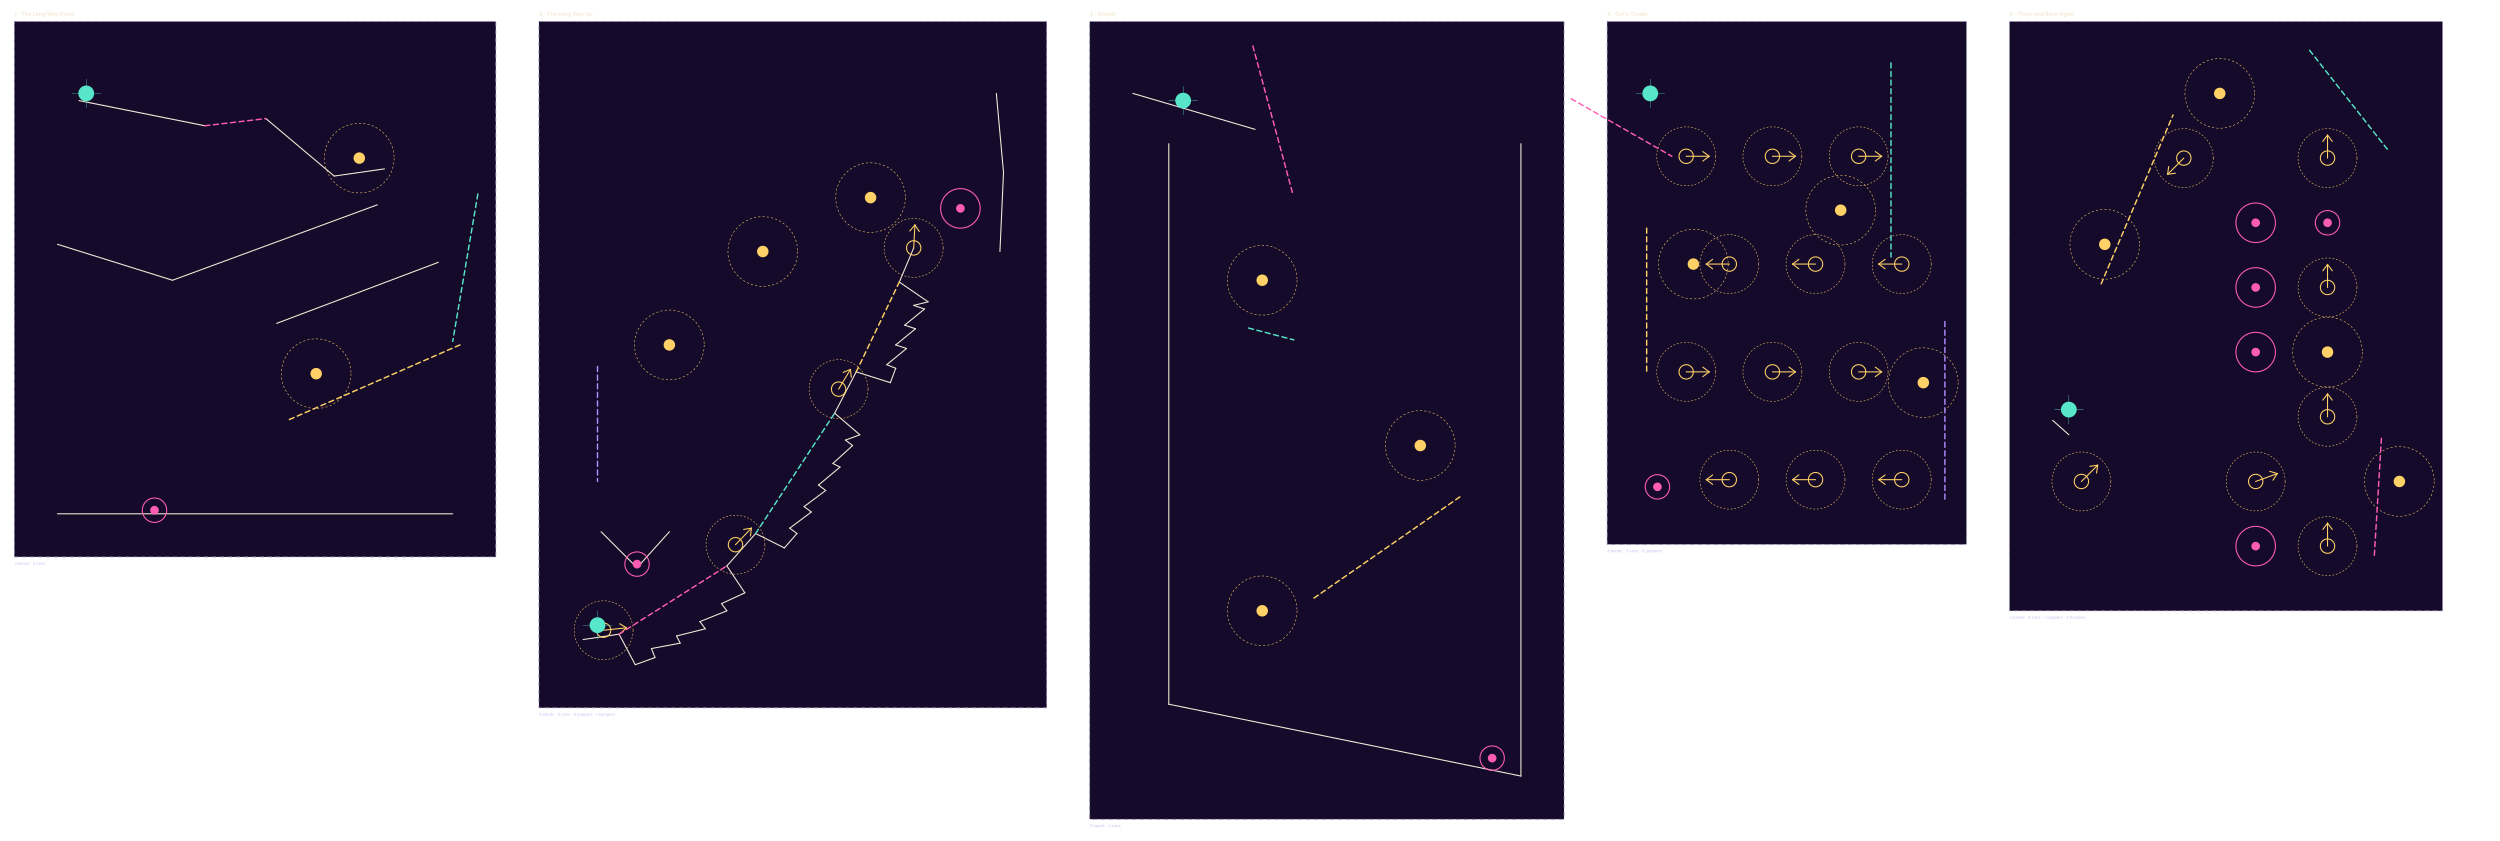
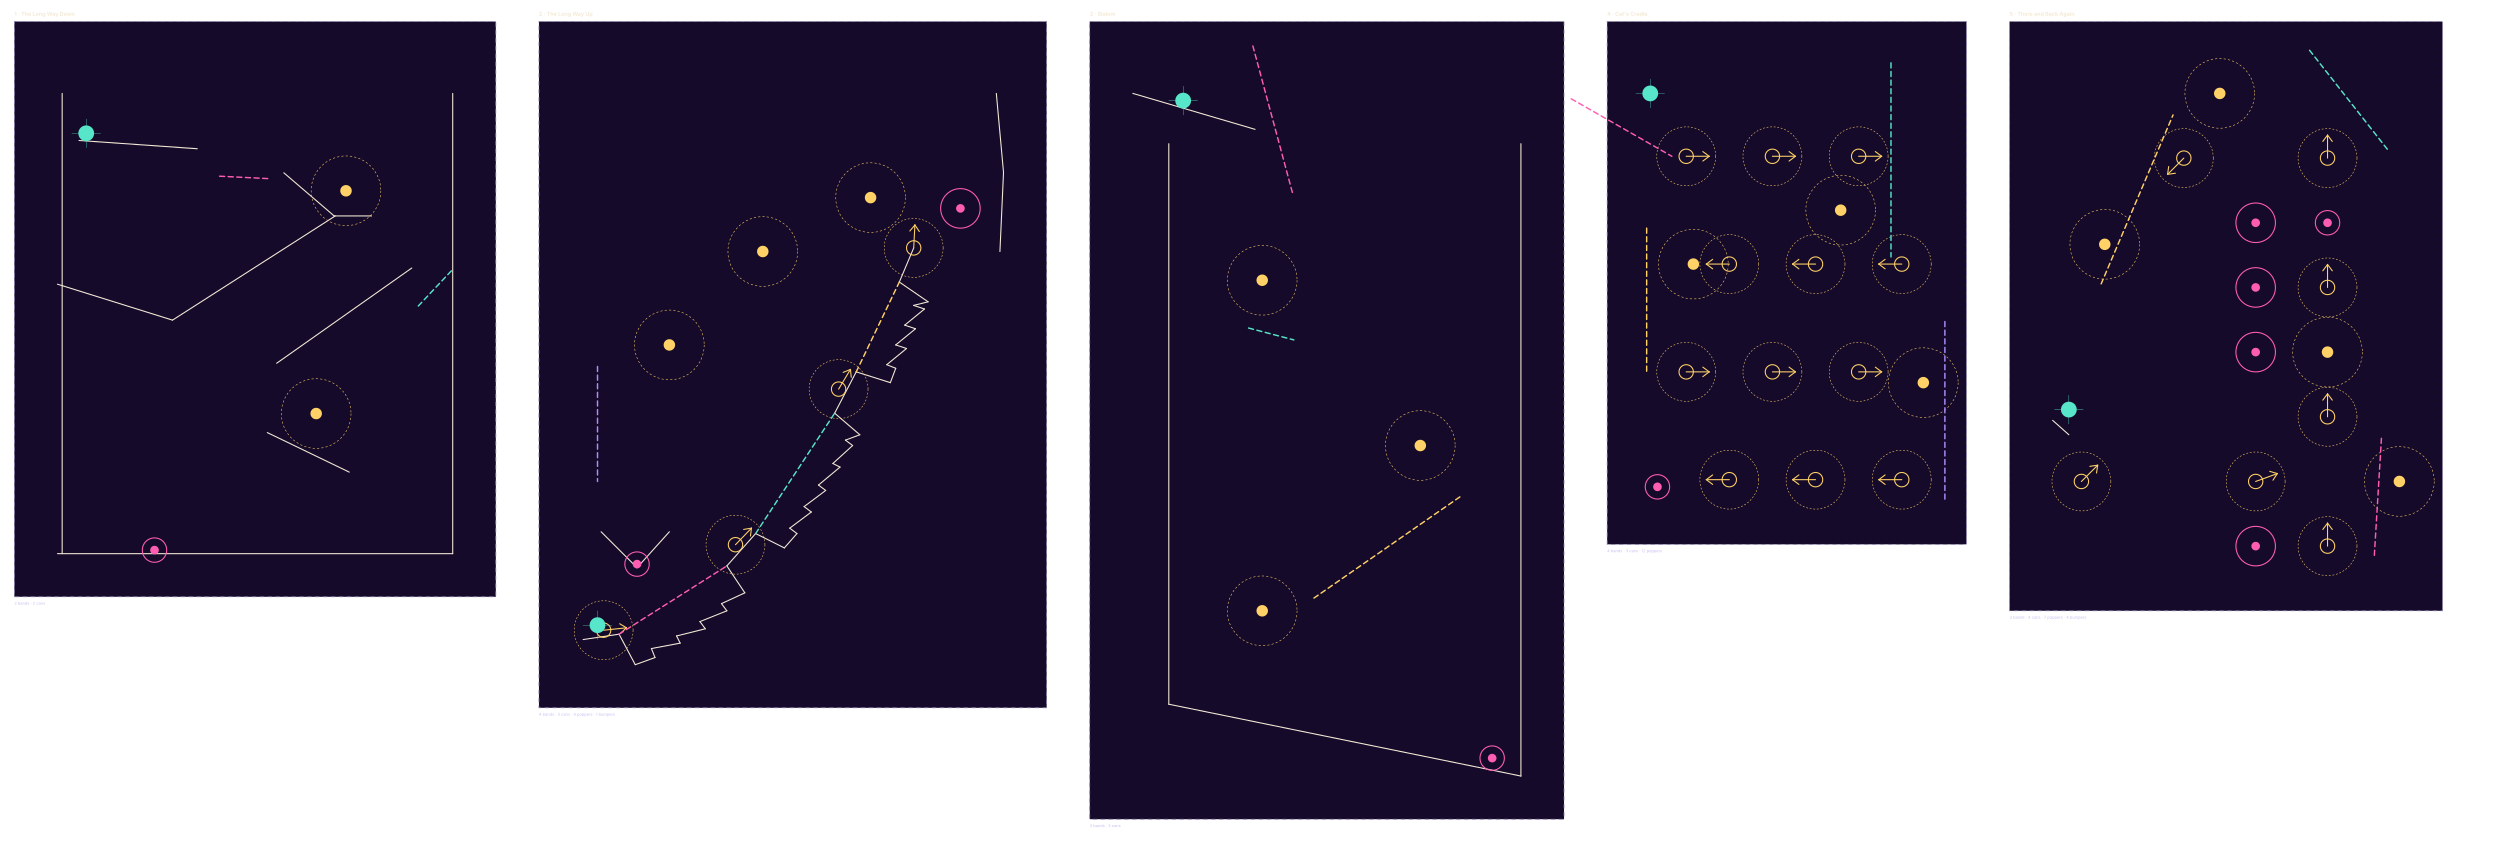
<svg xmlns="http://www.w3.org/2000/svg" width="6958" height="2340" viewBox="0 0 6958 2340">
-   <rect id="L--1-The-Long-Way-Down" x="40" y="60" width="1340" height="1490" fill="#150a2a" stroke="#8a80b0" stroke-width="2" stroke-dasharray="12 10" />
+   <rect id="L--1-The-Long-Way-Down" x="40" y="60" width="1340" height="1601" fill="#150a2a" stroke="#8a80b0" stroke-width="2" stroke-dasharray="12 10" />
  <text id="_lbl-1" x="40" y="44" font-family="Inter, Helvetica, Arial, sans-serif" font-size="15" font-weight="700" fill="#f3e9d6">1 · The Long Way Down</text>
-   <line id="t-1" x1="0" y1="0" x2="356.93" y2="0" transform="translate(220 280) rotate(11.31)" stroke="#f3e9d6" stroke-width="3" stroke-linecap="round" />
-   <line id="t-2" x1="0" y1="0" x2="248.39" y2="0" transform="translate(740 330) rotate(40.1)" stroke="#f3e9d6" stroke-width="3" stroke-linecap="round" />
-   <line id="t-3" x1="0" y1="0" x2="141.42" y2="0" transform="translate(930 490) rotate(-8.13)" stroke="#f3e9d6" stroke-width="3" stroke-linecap="round" />
-   <line id="t-4" x1="0" y1="0" x2="335.26" y2="0" transform="translate(160 680) rotate(17.35)" stroke="#f3e9d6" stroke-width="3" stroke-linecap="round" />
-   <line id="t-5" x1="0" y1="0" x2="607.45" y2="0" transform="translate(480 780) rotate(-20.22)" stroke="#f3e9d6" stroke-width="3" stroke-linecap="round" />
-   <line id="t-6" x1="0" y1="0" x2="481.04" y2="0" transform="translate(770 900) rotate(-20.7)" stroke="#f3e9d6" stroke-width="3" stroke-linecap="round" />
-   <line id="t-7" x1="0" y1="0" x2="1100" y2="0" transform="translate(160 1430) rotate(0)" stroke="#f3e9d6" stroke-width="3" stroke-linecap="round" />
+   <line id="t-1" x1="0" y1="0" x2="329.8" y2="0" transform="translate(220 391) rotate(4)" stroke="#f3e9d6" stroke-width="3" stroke-linecap="round" />
+   <line id="t-2" x1="0" y1="0" x2="184.39" y2="0" transform="translate(790 481) rotate(40.6)" stroke="#f3e9d6" stroke-width="3" stroke-linecap="round" />
+   <line id="t-3" x1="0" y1="0" x2="104" y2="0" transform="translate(930 601) rotate(0)" stroke="#f3e9d6" stroke-width="3" stroke-linecap="round" />
+   <line id="t-4" x1="0" y1="0" x2="335.26" y2="0" transform="translate(160 791) rotate(17.35)" stroke="#f3e9d6" stroke-width="3" stroke-linecap="round" />
+   <line id="t-5" x1="0" y1="0" x2="537.87" y2="0" transform="translate(480 891) rotate(-32.63)" stroke="#f3e9d6" stroke-width="3" stroke-linecap="round" />
+   <line id="t-6" x1="0" y1="0" x2="460" y2="0" transform="translate(770 1011) rotate(-35.18)" stroke="#f3e9d6" stroke-width="3" stroke-linecap="round" />
+   <line id="t-7" x1="0" y1="0" x2="253.15" y2="0" transform="translate(744 1204) rotate(25.76)" stroke="#f3e9d6" stroke-width="3" stroke-linecap="round" />
+   <line id="t-8" x1="0" y1="0" x2="1100" y2="0" transform="translate(160 1541) rotate(0)" stroke="#f3e9d6" stroke-width="3" stroke-linecap="round" />
+   <line id="t-9" x1="0" y1="0" x2="1281" y2="0" transform="translate(173 1541) rotate(-90)" stroke="#f3e9d6" stroke-width="3" stroke-linecap="round" />
+   <line id="t-10" x1="0" y1="0" x2="1281" y2="0" transform="translate(1260 1541) rotate(-90)" stroke="#f3e9d6" stroke-width="3" stroke-linecap="round" />
  <g id="can-1">
-     <circle cx="1000" cy="440" r="97" fill="none" stroke="#ffd166" stroke-width="1.5" stroke-dasharray="6 6" />
-     <circle cx="1000" cy="440" r="16" fill="#ffd166" stroke="none" stroke-width="2" />
+     <circle cx="963" cy="531" r="97" fill="none" stroke="#ffd166" stroke-width="1.5" stroke-dasharray="6 6" />
+     <circle cx="963" cy="531" r="16" fill="#ffd166" stroke="none" stroke-width="2" />
  </g>
  <g id="can-2">
-     <circle cx="880" cy="1040" r="97" fill="none" stroke="#ffd166" stroke-width="1.5" stroke-dasharray="6 6" />
-     <circle cx="880" cy="1040" r="16" fill="#ffd166" stroke="none" stroke-width="2" />
+     <circle cx="880" cy="1151" r="97" fill="none" stroke="#ffd166" stroke-width="1.5" stroke-dasharray="6 6" />
+     <circle cx="880" cy="1151" r="16" fill="#ffd166" stroke="none" stroke-width="2" />
  </g>
  <g id="start-1">
-     <circle cx="240" cy="260" r="22" fill="#57e6c9" stroke="none" stroke-width="2" />
-     <line x1="200" y1="260" x2="280" y2="260" stroke="#57e6c9" stroke-width="1" stroke-linecap="round" />
-     <line x1="240" y1="220" x2="240" y2="300" stroke="#57e6c9" stroke-width="1" stroke-linecap="round" />
+     <circle cx="240" cy="371" r="22" fill="#57e6c9" stroke="none" stroke-width="2" />
+     <line x1="200" y1="371" x2="280" y2="371" stroke="#57e6c9" stroke-width="1" stroke-linecap="round" />
+     <line x1="240" y1="331" x2="240" y2="411" stroke="#57e6c9" stroke-width="1" stroke-linecap="round" />
  </g>
  <g id="goal-1">
-     <circle cx="430" cy="1420" r="34" fill="none" stroke="#ff5db1" stroke-width="3" />
-     <circle cx="430" cy="1420" r="12" fill="#ff5db1" stroke="none" stroke-width="2" />
-   </g>
-   <line id="band-1" x1="0" y1="0" x2="171.17" y2="0" transform="translate(570 350) rotate(-6.71)" stroke="#ff5db1" stroke-width="4" stroke-linecap="round" stroke-dasharray="14 10" />
-   <line id="band-2" x1="0" y1="0" x2="415.93" y2="0" transform="translate(1330 540) rotate(99.69)" stroke="#57e6c9" stroke-width="4" stroke-linecap="round" stroke-dasharray="14 10" />
-   <line id="band-3" x1="0" y1="0" x2="523.93" y2="0" transform="translate(1280 960) rotate(156.37)" stroke="#ffd166" stroke-width="4" stroke-linecap="round" stroke-dasharray="14 10" />
-   <text id="_lbl-2" x="40" y="1572" font-family="Inter, Helvetica, Arial, sans-serif" font-size="11" font-weight="400" fill="#c9bdf0">3 bands · 2 cans</text>
+     <circle cx="430" cy="1531" r="34" fill="none" stroke="#ff5db1" stroke-width="3" />
+     <circle cx="430" cy="1531" r="12" fill="#ff5db1" stroke="none" stroke-width="2" />
+   </g>
+   <line id="band-1" x1="0" y1="0" x2="142.17" y2="0" transform="translate(745 497) rotate(-177.18)" stroke="#ff5db1" stroke-width="4" stroke-linecap="round" stroke-dasharray="14 10" />
+   <line id="band-2" x1="0" y1="0" x2="137.24" y2="0" transform="translate(1256 754) rotate(133.23)" stroke="#57e6c9" stroke-width="4" stroke-linecap="round" stroke-dasharray="14 10" />
+   <text id="_lbl-2" x="40" y="1683" font-family="Inter, Helvetica, Arial, sans-serif" font-size="11" font-weight="400" fill="#c9bdf0">2 bands · 2 cans</text>
  <rect id="L--2-The-Long-Way-Up" x="1500" y="60" width="1413" height="1910" fill="#150a2a" stroke="#8a80b0" stroke-width="2" stroke-dasharray="12 10" />
  <text id="_lbl-3" x="1500" y="44" font-family="Inter, Helvetica, Arial, sans-serif" font-size="15" font-weight="700" fill="#f3e9d6">2 · The Long Way Up</text>
-   <line id="t-8" x1="0" y1="0" x2="101.12" y2="0" transform="translate(1623 1780) rotate(-8.53)" stroke="#f3e9d6" stroke-width="3" stroke-linecap="round" />
-   <line id="t-9" x1="0" y1="0" x2="96.18" y2="0" transform="translate(1723 1765) rotate(62.1)" stroke="#f3e9d6" stroke-width="3" stroke-linecap="round" />
-   <line id="t-10" x1="0" y1="0" x2="58.52" y2="0" transform="translate(1768 1850) rotate(-19.98)" stroke="#f3e9d6" stroke-width="3" stroke-linecap="round" />
-   <line id="t-11" x1="0" y1="0" x2="26.93" y2="0" transform="translate(1823 1830) rotate(-111.8)" stroke="#f3e9d6" stroke-width="3" stroke-linecap="round" />
-   <line id="t-12" x1="0" y1="0" x2="81.39" y2="0" transform="translate(1813 1805) rotate(-10.62)" stroke="#f3e9d6" stroke-width="3" stroke-linecap="round" />
-   <line id="t-13" x1="0" y1="0" x2="22.36" y2="0" transform="translate(1893 1790) rotate(-116.57)" stroke="#f3e9d6" stroke-width="3" stroke-linecap="round" />
-   <line id="t-14" x1="0" y1="0" x2="82.46" y2="0" transform="translate(1883 1770) rotate(-14.04)" stroke="#f3e9d6" stroke-width="3" stroke-linecap="round" />
-   <line id="t-15" x1="0" y1="0" x2="25" y2="0" transform="translate(1963 1750) rotate(-126.87)" stroke="#f3e9d6" stroke-width="3" stroke-linecap="round" />
-   <line id="t-16" x1="0" y1="0" x2="80.78" y2="0" transform="translate(1948 1730) rotate(-21.8)" stroke="#f3e9d6" stroke-width="3" stroke-linecap="round" />
-   <line id="t-17" x1="0" y1="0" x2="25" y2="0" transform="translate(2023 1700) rotate(-126.87)" stroke="#f3e9d6" stroke-width="3" stroke-linecap="round" />
-   <line id="t-18" x1="0" y1="0" x2="71.59" y2="0" transform="translate(2008 1680) rotate(-24.78)" stroke="#f3e9d6" stroke-width="3" stroke-linecap="round" />
-   <line id="t-19" x1="0" y1="0" x2="90.14" y2="0" transform="translate(2073 1650) rotate(-123.69)" stroke="#f3e9d6" stroke-width="3" stroke-linecap="round" />
-   <line id="t-20" x1="0" y1="0" x2="120.42" y2="0" transform="translate(2023 1575) rotate(-48.37)" stroke="#f3e9d6" stroke-width="3" stroke-linecap="round" />
-   <line id="t-21" x1="0" y1="0" x2="89.44" y2="0" transform="translate(2103 1485) rotate(26.57)" stroke="#f3e9d6" stroke-width="3" stroke-linecap="round" />
-   <line id="t-22" x1="0" y1="0" x2="53.15" y2="0" transform="translate(2183 1525) rotate(-48.81)" stroke="#f3e9d6" stroke-width="3" stroke-linecap="round" />
-   <line id="t-23" x1="0" y1="0" x2="25" y2="0" transform="translate(2218 1485) rotate(-143.13)" stroke="#f3e9d6" stroke-width="3" stroke-linecap="round" />
-   <line id="t-24" x1="0" y1="0" x2="75" y2="0" transform="translate(2198 1470) rotate(-36.87)" stroke="#f3e9d6" stroke-width="3" stroke-linecap="round" />
-   <line id="t-25" x1="0" y1="0" x2="25" y2="0" transform="translate(2258 1425) rotate(-143.13)" stroke="#f3e9d6" stroke-width="3" stroke-linecap="round" />
-   <line id="t-26" x1="0" y1="0" x2="75" y2="0" transform="translate(2238 1410) rotate(-36.87)" stroke="#f3e9d6" stroke-width="3" stroke-linecap="round" />
-   <line id="t-27" x1="0" y1="0" x2="25" y2="0" transform="translate(2298 1365) rotate(-143.13)" stroke="#f3e9d6" stroke-width="3" stroke-linecap="round" />
-   <line id="t-28" x1="0" y1="0" x2="78.1" y2="0" transform="translate(2278 1350) rotate(-39.81)" stroke="#f3e9d6" stroke-width="3" stroke-linecap="round" />
-   <line id="t-29" x1="0" y1="0" x2="22.36" y2="0" transform="translate(2338 1300) rotate(-153.43)" stroke="#f3e9d6" stroke-width="3" stroke-linecap="round" />
-   <line id="t-30" x1="0" y1="0" x2="74.33" y2="0" transform="translate(2318 1290) rotate(-42.27)" stroke="#f3e9d6" stroke-width="3" stroke-linecap="round" />
-   <line id="t-31" x1="0" y1="0" x2="25" y2="0" transform="translate(2373 1240) rotate(-143.13)" stroke="#f3e9d6" stroke-width="3" stroke-linecap="round" />
-   <line id="t-32" x1="0" y1="0" x2="42.72" y2="0" transform="translate(2353 1225) rotate(-20.56)" stroke="#f3e9d6" stroke-width="3" stroke-linecap="round" />
-   <line id="t-33" x1="0" y1="0" x2="92.2" y2="0" transform="translate(2393 1210) rotate(-139.4)" stroke="#f3e9d6" stroke-width="3" stroke-linecap="round" />
-   <line id="t-34" x1="0" y1="0" x2="129.71" y2="0" transform="translate(2323 1150) rotate(-62.45)" stroke="#f3e9d6" stroke-width="3" stroke-linecap="round" />
-   <line id="t-35" x1="0" y1="0" x2="99.62" y2="0" transform="translate(2383 1035) rotate(17.53)" stroke="#f3e9d6" stroke-width="3" stroke-linecap="round" />
-   <line id="t-36" x1="0" y1="0" x2="42.72" y2="0" transform="translate(2478 1065) rotate(-69.44)" stroke="#f3e9d6" stroke-width="3" stroke-linecap="round" />
-   <line id="t-37" x1="0" y1="0" x2="26.93" y2="0" transform="translate(2493 1025) rotate(-158.2)" stroke="#f3e9d6" stroke-width="3" stroke-linecap="round" />
-   <line id="t-38" x1="0" y1="0" x2="71.06" y2="0" transform="translate(2468 1015) rotate(-39.29)" stroke="#f3e9d6" stroke-width="3" stroke-linecap="round" />
-   <line id="t-39" x1="0" y1="0" x2="31.62" y2="0" transform="translate(2523 970) rotate(-161.57)" stroke="#f3e9d6" stroke-width="3" stroke-linecap="round" />
-   <line id="t-40" x1="0" y1="0" x2="71.06" y2="0" transform="translate(2493 960) rotate(-39.29)" stroke="#f3e9d6" stroke-width="3" stroke-linecap="round" />
-   <line id="t-41" x1="0" y1="0" x2="31.62" y2="0" transform="translate(2548 915) rotate(-161.57)" stroke="#f3e9d6" stroke-width="3" stroke-linecap="round" />
-   <line id="t-42" x1="0" y1="0" x2="71.06" y2="0" transform="translate(2518 905) rotate(-39.29)" stroke="#f3e9d6" stroke-width="3" stroke-linecap="round" />
-   <line id="t-43" x1="0" y1="0" x2="31.62" y2="0" transform="translate(2573 860) rotate(-161.57)" stroke="#f3e9d6" stroke-width="3" stroke-linecap="round" />
-   <line id="t-44" x1="0" y1="0" x2="41.23" y2="0" transform="translate(2543 850) rotate(-14.04)" stroke="#f3e9d6" stroke-width="3" stroke-linecap="round" />
-   <line id="t-45" x1="0" y1="0" x2="97.08" y2="0" transform="translate(2583 840) rotate(-145.49)" stroke="#f3e9d6" stroke-width="3" stroke-linecap="round" />
-   <line id="t-46" x1="0" y1="0" x2="103.08" y2="0" transform="translate(2503 785) rotate(-67.17)" stroke="#f3e9d6" stroke-width="3" stroke-linecap="round" />
-   <line id="t-47" x1="0" y1="0" x2="220.91" y2="0" transform="translate(2773 260) rotate(84.81)" stroke="#f3e9d6" stroke-width="3" stroke-linecap="round" />
-   <line id="t-48" x1="0" y1="0" x2="220.23" y2="0" transform="translate(2793 480) rotate(92.6)" stroke="#f3e9d6" stroke-width="3" stroke-linecap="round" />
-   <line id="t-49" x1="0" y1="0" x2="141.42" y2="0" transform="translate(1673 1480) rotate(45)" stroke="#f3e9d6" stroke-width="3" stroke-linecap="round" />
-   <line id="t-50" x1="0" y1="0" x2="134.54" y2="0" transform="translate(1773 1580) rotate(-48.01)" stroke="#f3e9d6" stroke-width="3" stroke-linecap="round" />
+   <line id="t-11" x1="0" y1="0" x2="101.12" y2="0" transform="translate(1623 1780) rotate(-8.53)" stroke="#f3e9d6" stroke-width="3" stroke-linecap="round" />
+   <line id="t-12" x1="0" y1="0" x2="96.18" y2="0" transform="translate(1723 1765) rotate(62.1)" stroke="#f3e9d6" stroke-width="3" stroke-linecap="round" />
+   <line id="t-13" x1="0" y1="0" x2="58.52" y2="0" transform="translate(1768 1850) rotate(-19.98)" stroke="#f3e9d6" stroke-width="3" stroke-linecap="round" />
+   <line id="t-14" x1="0" y1="0" x2="26.93" y2="0" transform="translate(1823 1830) rotate(-111.8)" stroke="#f3e9d6" stroke-width="3" stroke-linecap="round" />
+   <line id="t-15" x1="0" y1="0" x2="81.39" y2="0" transform="translate(1813 1805) rotate(-10.62)" stroke="#f3e9d6" stroke-width="3" stroke-linecap="round" />
+   <line id="t-16" x1="0" y1="0" x2="22.36" y2="0" transform="translate(1893 1790) rotate(-116.57)" stroke="#f3e9d6" stroke-width="3" stroke-linecap="round" />
+   <line id="t-17" x1="0" y1="0" x2="82.46" y2="0" transform="translate(1883 1770) rotate(-14.04)" stroke="#f3e9d6" stroke-width="3" stroke-linecap="round" />
+   <line id="t-18" x1="0" y1="0" x2="25" y2="0" transform="translate(1963 1750) rotate(-126.87)" stroke="#f3e9d6" stroke-width="3" stroke-linecap="round" />
+   <line id="t-19" x1="0" y1="0" x2="80.78" y2="0" transform="translate(1948 1730) rotate(-21.8)" stroke="#f3e9d6" stroke-width="3" stroke-linecap="round" />
+   <line id="t-20" x1="0" y1="0" x2="25" y2="0" transform="translate(2023 1700) rotate(-126.87)" stroke="#f3e9d6" stroke-width="3" stroke-linecap="round" />
+   <line id="t-21" x1="0" y1="0" x2="71.59" y2="0" transform="translate(2008 1680) rotate(-24.78)" stroke="#f3e9d6" stroke-width="3" stroke-linecap="round" />
+   <line id="t-22" x1="0" y1="0" x2="90.14" y2="0" transform="translate(2073 1650) rotate(-123.69)" stroke="#f3e9d6" stroke-width="3" stroke-linecap="round" />
+   <line id="t-23" x1="0" y1="0" x2="120.42" y2="0" transform="translate(2023 1575) rotate(-48.37)" stroke="#f3e9d6" stroke-width="3" stroke-linecap="round" />
+   <line id="t-24" x1="0" y1="0" x2="89.44" y2="0" transform="translate(2103 1485) rotate(26.57)" stroke="#f3e9d6" stroke-width="3" stroke-linecap="round" />
+   <line id="t-25" x1="0" y1="0" x2="53.15" y2="0" transform="translate(2183 1525) rotate(-48.81)" stroke="#f3e9d6" stroke-width="3" stroke-linecap="round" />
+   <line id="t-26" x1="0" y1="0" x2="25" y2="0" transform="translate(2218 1485) rotate(-143.13)" stroke="#f3e9d6" stroke-width="3" stroke-linecap="round" />
+   <line id="t-27" x1="0" y1="0" x2="75" y2="0" transform="translate(2198 1470) rotate(-36.87)" stroke="#f3e9d6" stroke-width="3" stroke-linecap="round" />
+   <line id="t-28" x1="0" y1="0" x2="25" y2="0" transform="translate(2258 1425) rotate(-143.13)" stroke="#f3e9d6" stroke-width="3" stroke-linecap="round" />
+   <line id="t-29" x1="0" y1="0" x2="75" y2="0" transform="translate(2238 1410) rotate(-36.87)" stroke="#f3e9d6" stroke-width="3" stroke-linecap="round" />
+   <line id="t-30" x1="0" y1="0" x2="25" y2="0" transform="translate(2298 1365) rotate(-143.13)" stroke="#f3e9d6" stroke-width="3" stroke-linecap="round" />
+   <line id="t-31" x1="0" y1="0" x2="78.1" y2="0" transform="translate(2278 1350) rotate(-39.81)" stroke="#f3e9d6" stroke-width="3" stroke-linecap="round" />
+   <line id="t-32" x1="0" y1="0" x2="22.36" y2="0" transform="translate(2338 1300) rotate(-153.43)" stroke="#f3e9d6" stroke-width="3" stroke-linecap="round" />
+   <line id="t-33" x1="0" y1="0" x2="74.33" y2="0" transform="translate(2318 1290) rotate(-42.27)" stroke="#f3e9d6" stroke-width="3" stroke-linecap="round" />
+   <line id="t-34" x1="0" y1="0" x2="25" y2="0" transform="translate(2373 1240) rotate(-143.13)" stroke="#f3e9d6" stroke-width="3" stroke-linecap="round" />
+   <line id="t-35" x1="0" y1="0" x2="42.72" y2="0" transform="translate(2353 1225) rotate(-20.56)" stroke="#f3e9d6" stroke-width="3" stroke-linecap="round" />
+   <line id="t-36" x1="0" y1="0" x2="92.2" y2="0" transform="translate(2393 1210) rotate(-139.4)" stroke="#f3e9d6" stroke-width="3" stroke-linecap="round" />
+   <line id="t-37" x1="0" y1="0" x2="129.71" y2="0" transform="translate(2323 1150) rotate(-62.45)" stroke="#f3e9d6" stroke-width="3" stroke-linecap="round" />
+   <line id="t-38" x1="0" y1="0" x2="99.62" y2="0" transform="translate(2383 1035) rotate(17.53)" stroke="#f3e9d6" stroke-width="3" stroke-linecap="round" />
+   <line id="t-39" x1="0" y1="0" x2="42.72" y2="0" transform="translate(2478 1065) rotate(-69.44)" stroke="#f3e9d6" stroke-width="3" stroke-linecap="round" />
+   <line id="t-40" x1="0" y1="0" x2="26.93" y2="0" transform="translate(2493 1025) rotate(-158.2)" stroke="#f3e9d6" stroke-width="3" stroke-linecap="round" />
+   <line id="t-41" x1="0" y1="0" x2="71.06" y2="0" transform="translate(2468 1015) rotate(-39.29)" stroke="#f3e9d6" stroke-width="3" stroke-linecap="round" />
+   <line id="t-42" x1="0" y1="0" x2="31.62" y2="0" transform="translate(2523 970) rotate(-161.57)" stroke="#f3e9d6" stroke-width="3" stroke-linecap="round" />
+   <line id="t-43" x1="0" y1="0" x2="71.06" y2="0" transform="translate(2493 960) rotate(-39.29)" stroke="#f3e9d6" stroke-width="3" stroke-linecap="round" />
+   <line id="t-44" x1="0" y1="0" x2="31.62" y2="0" transform="translate(2548 915) rotate(-161.57)" stroke="#f3e9d6" stroke-width="3" stroke-linecap="round" />
+   <line id="t-45" x1="0" y1="0" x2="71.06" y2="0" transform="translate(2518 905) rotate(-39.29)" stroke="#f3e9d6" stroke-width="3" stroke-linecap="round" />
+   <line id="t-46" x1="0" y1="0" x2="31.62" y2="0" transform="translate(2573 860) rotate(-161.57)" stroke="#f3e9d6" stroke-width="3" stroke-linecap="round" />
+   <line id="t-47" x1="0" y1="0" x2="41.23" y2="0" transform="translate(2543 850) rotate(-14.04)" stroke="#f3e9d6" stroke-width="3" stroke-linecap="round" />
+   <line id="t-48" x1="0" y1="0" x2="97.08" y2="0" transform="translate(2583 840) rotate(-145.49)" stroke="#f3e9d6" stroke-width="3" stroke-linecap="round" />
+   <line id="t-49" x1="0" y1="0" x2="103.08" y2="0" transform="translate(2503 785) rotate(-67.17)" stroke="#f3e9d6" stroke-width="3" stroke-linecap="round" />
+   <line id="t-50" x1="0" y1="0" x2="220.91" y2="0" transform="translate(2773 260) rotate(84.81)" stroke="#f3e9d6" stroke-width="3" stroke-linecap="round" />
+   <line id="t-51" x1="0" y1="0" x2="220.23" y2="0" transform="translate(2793 480) rotate(92.6)" stroke="#f3e9d6" stroke-width="3" stroke-linecap="round" />
+   <line id="t-52" x1="0" y1="0" x2="141.42" y2="0" transform="translate(1673 1480) rotate(45)" stroke="#f3e9d6" stroke-width="3" stroke-linecap="round" />
+   <line id="t-53" x1="0" y1="0" x2="134.54" y2="0" transform="translate(1773 1580) rotate(-48.01)" stroke="#f3e9d6" stroke-width="3" stroke-linecap="round" />
  <g id="pop150-1">
    <circle cx="1680" cy="1754" r="82" fill="none" stroke="#ffd166" stroke-width="1.5" stroke-dasharray="5 5" />
    <circle cx="1680" cy="1754" r="20" fill="none" stroke="#ffd166" stroke-width="3" />
    <line x1="1680" y1="1754" x2="1743.65" y2="1747.31" stroke="#ffd166" stroke-width="3" stroke-linecap="round" />
    <line x1="1743.65" y1="1747.31" x2="1727.5" y2="1762.25" stroke="#ffd166" stroke-width="3" stroke-linecap="round" />
    <line x1="1743.65" y1="1747.31" x2="1724.74" y2="1736.06" stroke="#ffd166" stroke-width="3" stroke-linecap="round" />
  </g>
  <g id="pop150-2">
    <circle cx="2047" cy="1516" r="82" fill="none" stroke="#ffd166" stroke-width="1.5" stroke-dasharray="5 5" />
    <circle cx="2047" cy="1516" r="20" fill="none" stroke="#ffd166" stroke-width="3" />
    <line x1="2047" y1="1516" x2="2091.46" y2="1469.96" stroke="#ffd166" stroke-width="3" stroke-linecap="round" />
    <line x1="2091.46" y1="1469.96" x2="2088.69" y2="1491.79" stroke="#ffd166" stroke-width="3" stroke-linecap="round" />
    <line x1="2091.46" y1="1469.96" x2="2069.74" y2="1473.49" stroke="#ffd166" stroke-width="3" stroke-linecap="round" />
  </g>
  <g id="pop150-3">
    <circle cx="2334" cy="1083" r="82" fill="none" stroke="#ffd166" stroke-width="1.5" stroke-dasharray="5 5" />
    <circle cx="2334" cy="1083" r="20" fill="none" stroke="#ffd166" stroke-width="3" />
    <line x1="2334" y1="1083" x2="2366.96" y2="1028.14" stroke="#ffd166" stroke-width="3" stroke-linecap="round" />
    <line x1="2366.96" y1="1028.14" x2="2369.17" y2="1050.03" stroke="#ffd166" stroke-width="3" stroke-linecap="round" />
    <line x1="2366.96" y1="1028.14" x2="2346.6" y2="1036.47" stroke="#ffd166" stroke-width="3" stroke-linecap="round" />
  </g>
  <g id="pop130-1">
    <circle cx="2543" cy="690" r="82" fill="none" stroke="#ffd166" stroke-width="1.5" stroke-dasharray="5 5" />
    <circle cx="2543" cy="690" r="20" fill="none" stroke="#ffd166" stroke-width="3" />
    <line x1="2543" y1="690" x2="2546.35" y2="626.09" stroke="#ffd166" stroke-width="3" stroke-linecap="round" />
    <line x1="2546.35" y1="626.09" x2="2558.58" y2="644.38" stroke="#ffd166" stroke-width="3" stroke-linecap="round" />
    <line x1="2546.35" y1="626.09" x2="2532.28" y2="643" stroke="#ffd166" stroke-width="3" stroke-linecap="round" />
  </g>
  <g id="bumper-1">
    <circle cx="2673" cy="580" r="55" fill="none" stroke="#ff5db1" stroke-width="3" />
    <circle cx="2673" cy="580" r="12" fill="#ff5db1" stroke="none" stroke-width="2" />
  </g>
  <g id="can-3">
    <circle cx="2423" cy="550" r="97" fill="none" stroke="#ffd166" stroke-width="1.5" stroke-dasharray="6 6" />
    <circle cx="2423" cy="550" r="16" fill="#ffd166" stroke="none" stroke-width="2" />
  </g>
  <g id="can-4">
    <circle cx="2123" cy="700" r="97" fill="none" stroke="#ffd166" stroke-width="1.5" stroke-dasharray="6 6" />
    <circle cx="2123" cy="700" r="16" fill="#ffd166" stroke="none" stroke-width="2" />
  </g>
  <g id="can-5">
    <circle cx="1863" cy="960" r="97" fill="none" stroke="#ffd166" stroke-width="1.5" stroke-dasharray="6 6" />
    <circle cx="1863" cy="960" r="16" fill="#ffd166" stroke="none" stroke-width="2" />
  </g>
  <g id="start-2">
    <circle cx="1663" cy="1740" r="22" fill="#57e6c9" stroke="none" stroke-width="2" />
    <line x1="1623" y1="1740" x2="1703" y2="1740" stroke="#57e6c9" stroke-width="1" stroke-linecap="round" />
    <line x1="1663" y1="1700" x2="1663" y2="1780" stroke="#57e6c9" stroke-width="1" stroke-linecap="round" />
  </g>
  <g id="goal-2">
    <circle cx="1773" cy="1570" r="34" fill="none" stroke="#ff5db1" stroke-width="3" />
    <circle cx="1773" cy="1570" r="12" fill="#ff5db1" stroke="none" stroke-width="2" />
  </g>
-   <line id="band-4" x1="0" y1="0" x2="355.11" y2="0" transform="translate(1723 1765) rotate(-32.35)" stroke="#ff5db1" stroke-width="4" stroke-linecap="round" stroke-dasharray="14 10" />
-   <line id="band-5" x1="0" y1="0" x2="400.78" y2="0" transform="translate(2103 1485) rotate(-56.71)" stroke="#57e6c9" stroke-width="4" stroke-linecap="round" stroke-dasharray="14 10" />
-   <line id="band-6" x1="0" y1="0" x2="277.31" y2="0" transform="translate(2383 1035) rotate(-64.36)" stroke="#ffd166" stroke-width="4" stroke-linecap="round" stroke-dasharray="14 10" />
-   <line id="band-7" x1="0" y1="0" x2="320" y2="0" transform="translate(1663 1020) rotate(90)" stroke="#b18bff" stroke-width="4" stroke-linecap="round" stroke-dasharray="14 10" />
+   <line id="band-3" x1="0" y1="0" x2="355.11" y2="0" transform="translate(1723 1765) rotate(-32.35)" stroke="#ff5db1" stroke-width="4" stroke-linecap="round" stroke-dasharray="14 10" />
+   <line id="band-4" x1="0" y1="0" x2="400.78" y2="0" transform="translate(2103 1485) rotate(-56.71)" stroke="#57e6c9" stroke-width="4" stroke-linecap="round" stroke-dasharray="14 10" />
+   <line id="band-5" x1="0" y1="0" x2="277.31" y2="0" transform="translate(2383 1035) rotate(-64.36)" stroke="#ffd166" stroke-width="4" stroke-linecap="round" stroke-dasharray="14 10" />
+   <line id="band-6" x1="0" y1="0" x2="320" y2="0" transform="translate(1663 1020) rotate(90)" stroke="#b18bff" stroke-width="4" stroke-linecap="round" stroke-dasharray="14 10" />
  <text id="_lbl-4" x="1500" y="1992" font-family="Inter, Helvetica, Arial, sans-serif" font-size="11" font-weight="400" fill="#c9bdf0">4 bands · 3 cans · 4 poppers · 1 bumpers</text>
  <rect id="L--3-Slalom" x="3033" y="60" width="1320" height="2220" fill="#150a2a" stroke="#8a80b0" stroke-width="2" stroke-dasharray="12 10" />
  <text id="_lbl-5" x="3033" y="44" font-family="Inter, Helvetica, Arial, sans-serif" font-size="15" font-weight="700" fill="#f3e9d6">3 · Slalom</text>
-   <line id="t-51" x1="0" y1="0" x2="354.4" y2="0" transform="translate(3153 260) rotate(16.39)" stroke="#f3e9d6" stroke-width="3" stroke-linecap="round" />
-   <line id="t-52" x1="0" y1="0" x2="1560" y2="0" transform="translate(3253 400) rotate(90)" stroke="#f3e9d6" stroke-width="3" stroke-linecap="round" />
-   <line id="t-53" x1="0" y1="0" x2="1000.2" y2="0" transform="translate(3253 1960) rotate(11.53)" stroke="#f3e9d6" stroke-width="3" stroke-linecap="round" />
-   <line id="t-54" x1="0" y1="0" x2="1760" y2="0" transform="translate(4233 2160) rotate(-90)" stroke="#f3e9d6" stroke-width="3" stroke-linecap="round" />
+   <line id="t-54" x1="0" y1="0" x2="354.4" y2="0" transform="translate(3153 260) rotate(16.39)" stroke="#f3e9d6" stroke-width="3" stroke-linecap="round" />
+   <line id="t-55" x1="0" y1="0" x2="1560" y2="0" transform="translate(3253 400) rotate(90)" stroke="#f3e9d6" stroke-width="3" stroke-linecap="round" />
+   <line id="t-56" x1="0" y1="0" x2="1000.2" y2="0" transform="translate(3253 1960) rotate(11.53)" stroke="#f3e9d6" stroke-width="3" stroke-linecap="round" />
+   <line id="t-57" x1="0" y1="0" x2="1760" y2="0" transform="translate(4233 2160) rotate(-90)" stroke="#f3e9d6" stroke-width="3" stroke-linecap="round" />
  <g id="can-6">
    <circle cx="3513" cy="780" r="97" fill="none" stroke="#ffd166" stroke-width="1.5" stroke-dasharray="6 6" />
    <circle cx="3513" cy="780" r="16" fill="#ffd166" stroke="none" stroke-width="2" />
  </g>
  <g id="can-7">
    <circle cx="3953" cy="1240" r="97" fill="none" stroke="#ffd166" stroke-width="1.5" stroke-dasharray="6 6" />
    <circle cx="3953" cy="1240" r="16" fill="#ffd166" stroke="none" stroke-width="2" />
  </g>
  <g id="can-8">
    <circle cx="3513" cy="1700" r="97" fill="none" stroke="#ffd166" stroke-width="1.5" stroke-dasharray="6 6" />
    <circle cx="3513" cy="1700" r="16" fill="#ffd166" stroke="none" stroke-width="2" />
  </g>
  <g id="start-3">
    <circle cx="3293" cy="280" r="22" fill="#57e6c9" stroke="none" stroke-width="2" />
    <line x1="3253" y1="280" x2="3333" y2="280" stroke="#57e6c9" stroke-width="1" stroke-linecap="round" />
    <line x1="3293" y1="240" x2="3293" y2="320" stroke="#57e6c9" stroke-width="1" stroke-linecap="round" />
  </g>
  <g id="goal-3">
    <circle cx="4153" cy="2110" r="34" fill="none" stroke="#ff5db1" stroke-width="3" />
    <circle cx="4153" cy="2110" r="12" fill="#ff5db1" stroke="none" stroke-width="2" />
  </g>
-   <line id="band-8" x1="0" y1="0" x2="422.57" y2="0" transform="translate(3487 128) rotate(74.91)" stroke="#ff5db1" stroke-width="4" stroke-linecap="round" stroke-dasharray="14 10" />
-   <line id="band-9" x1="0" y1="0" x2="130.25" y2="0" transform="translate(3475 913) rotate(14.68)" stroke="#57e6c9" stroke-width="4" stroke-linecap="round" stroke-dasharray="14 10" />
-   <line id="band-10" x1="0" y1="0" x2="500.15" y2="0" transform="translate(4063 1383) rotate(145.26)" stroke="#ffd166" stroke-width="4" stroke-linecap="round" stroke-dasharray="14 10" />
+   <line id="band-7" x1="0" y1="0" x2="422.57" y2="0" transform="translate(3487 128) rotate(74.91)" stroke="#ff5db1" stroke-width="4" stroke-linecap="round" stroke-dasharray="14 10" />
+   <line id="band-8" x1="0" y1="0" x2="130.25" y2="0" transform="translate(3475 913) rotate(14.68)" stroke="#57e6c9" stroke-width="4" stroke-linecap="round" stroke-dasharray="14 10" />
+   <line id="band-9" x1="0" y1="0" x2="500.15" y2="0" transform="translate(4063 1383) rotate(145.26)" stroke="#ffd166" stroke-width="4" stroke-linecap="round" stroke-dasharray="14 10" />
  <text id="_lbl-6" x="3033" y="2302" font-family="Inter, Helvetica, Arial, sans-serif" font-size="11" font-weight="400" fill="#c9bdf0">3 bands · 3 cans</text>
  <rect id="L--4-Cats-Cradle" x="4473" y="60" width="1000" height="1455" fill="#150a2a" stroke="#8a80b0" stroke-width="2" stroke-dasharray="12 10" />
  <text id="_lbl-7" x="4473" y="44" font-family="Inter, Helvetica, Arial, sans-serif" font-size="15" font-weight="700" fill="#f3e9d6">4 · Cat's Cradle</text>
  <g id="pop105-1">
    <circle cx="4693" cy="435" r="82" fill="none" stroke="#ffd166" stroke-width="1.5" stroke-dasharray="5 5" />
    <circle cx="4693" cy="435" r="20" fill="none" stroke="#ffd166" stroke-width="3" />
    <line x1="4693" y1="435" x2="4757" y2="435" stroke="#ffd166" stroke-width="3" stroke-linecap="round" />
    <line x1="4757" y1="435" x2="4739.37" y2="448.17" stroke="#ffd166" stroke-width="3" stroke-linecap="round" />
    <line x1="4757" y1="435" x2="4739.37" y2="421.83" stroke="#ffd166" stroke-width="3" stroke-linecap="round" />
  </g>
  <g id="pop105-2">
    <circle cx="4933" cy="435" r="82" fill="none" stroke="#ffd166" stroke-width="1.5" stroke-dasharray="5 5" />
    <circle cx="4933" cy="435" r="20" fill="none" stroke="#ffd166" stroke-width="3" />
    <line x1="4933" y1="435" x2="4997" y2="435" stroke="#ffd166" stroke-width="3" stroke-linecap="round" />
    <line x1="4997" y1="435" x2="4979.37" y2="448.17" stroke="#ffd166" stroke-width="3" stroke-linecap="round" />
    <line x1="4997" y1="435" x2="4979.37" y2="421.83" stroke="#ffd166" stroke-width="3" stroke-linecap="round" />
  </g>
  <g id="pop105-3">
    <circle cx="5173" cy="435" r="82" fill="none" stroke="#ffd166" stroke-width="1.5" stroke-dasharray="5 5" />
    <circle cx="5173" cy="435" r="20" fill="none" stroke="#ffd166" stroke-width="3" />
    <line x1="5173" y1="435" x2="5237" y2="435" stroke="#ffd166" stroke-width="3" stroke-linecap="round" />
    <line x1="5237" y1="435" x2="5219.37" y2="448.17" stroke="#ffd166" stroke-width="3" stroke-linecap="round" />
    <line x1="5237" y1="435" x2="5219.37" y2="421.83" stroke="#ffd166" stroke-width="3" stroke-linecap="round" />
  </g>
  <g id="pop105-4">
    <circle cx="4813" cy="735" r="82" fill="none" stroke="#ffd166" stroke-width="1.5" stroke-dasharray="5 5" />
    <circle cx="4813" cy="735" r="20" fill="none" stroke="#ffd166" stroke-width="3" />
    <line x1="4813" y1="735" x2="4749" y2="735" stroke="#ffd166" stroke-width="3" stroke-linecap="round" />
    <line x1="4749" y1="735" x2="4766.63" y2="721.83" stroke="#ffd166" stroke-width="3" stroke-linecap="round" />
    <line x1="4749" y1="735" x2="4766.63" y2="748.17" stroke="#ffd166" stroke-width="3" stroke-linecap="round" />
  </g>
  <g id="pop105-5">
    <circle cx="5053" cy="735" r="82" fill="none" stroke="#ffd166" stroke-width="1.5" stroke-dasharray="5 5" />
    <circle cx="5053" cy="735" r="20" fill="none" stroke="#ffd166" stroke-width="3" />
    <line x1="5053" y1="735" x2="4989" y2="735" stroke="#ffd166" stroke-width="3" stroke-linecap="round" />
    <line x1="4989" y1="735" x2="5006.63" y2="721.83" stroke="#ffd166" stroke-width="3" stroke-linecap="round" />
    <line x1="4989" y1="735" x2="5006.63" y2="748.17" stroke="#ffd166" stroke-width="3" stroke-linecap="round" />
  </g>
  <g id="pop105-6">
    <circle cx="5293" cy="735" r="82" fill="none" stroke="#ffd166" stroke-width="1.5" stroke-dasharray="5 5" />
    <circle cx="5293" cy="735" r="20" fill="none" stroke="#ffd166" stroke-width="3" />
    <line x1="5293" y1="735" x2="5229" y2="735" stroke="#ffd166" stroke-width="3" stroke-linecap="round" />
    <line x1="5229" y1="735" x2="5246.63" y2="721.83" stroke="#ffd166" stroke-width="3" stroke-linecap="round" />
    <line x1="5229" y1="735" x2="5246.63" y2="748.17" stroke="#ffd166" stroke-width="3" stroke-linecap="round" />
  </g>
  <g id="pop105-7">
    <circle cx="4693" cy="1035" r="82" fill="none" stroke="#ffd166" stroke-width="1.5" stroke-dasharray="5 5" />
    <circle cx="4693" cy="1035" r="20" fill="none" stroke="#ffd166" stroke-width="3" />
    <line x1="4693" y1="1035" x2="4757" y2="1035" stroke="#ffd166" stroke-width="3" stroke-linecap="round" />
    <line x1="4757" y1="1035" x2="4739.37" y2="1048.17" stroke="#ffd166" stroke-width="3" stroke-linecap="round" />
    <line x1="4757" y1="1035" x2="4739.37" y2="1021.83" stroke="#ffd166" stroke-width="3" stroke-linecap="round" />
  </g>
  <g id="pop105-8">
    <circle cx="4933" cy="1035" r="82" fill="none" stroke="#ffd166" stroke-width="1.5" stroke-dasharray="5 5" />
    <circle cx="4933" cy="1035" r="20" fill="none" stroke="#ffd166" stroke-width="3" />
    <line x1="4933" y1="1035" x2="4997" y2="1035" stroke="#ffd166" stroke-width="3" stroke-linecap="round" />
    <line x1="4997" y1="1035" x2="4979.37" y2="1048.17" stroke="#ffd166" stroke-width="3" stroke-linecap="round" />
    <line x1="4997" y1="1035" x2="4979.37" y2="1021.83" stroke="#ffd166" stroke-width="3" stroke-linecap="round" />
  </g>
  <g id="pop105-9">
    <circle cx="5173" cy="1035" r="82" fill="none" stroke="#ffd166" stroke-width="1.5" stroke-dasharray="5 5" />
    <circle cx="5173" cy="1035" r="20" fill="none" stroke="#ffd166" stroke-width="3" />
    <line x1="5173" y1="1035" x2="5237" y2="1035" stroke="#ffd166" stroke-width="3" stroke-linecap="round" />
    <line x1="5237" y1="1035" x2="5219.37" y2="1048.17" stroke="#ffd166" stroke-width="3" stroke-linecap="round" />
    <line x1="5237" y1="1035" x2="5219.37" y2="1021.83" stroke="#ffd166" stroke-width="3" stroke-linecap="round" />
  </g>
  <g id="pop105-10">
    <circle cx="4813" cy="1335" r="82" fill="none" stroke="#ffd166" stroke-width="1.5" stroke-dasharray="5 5" />
    <circle cx="4813" cy="1335" r="20" fill="none" stroke="#ffd166" stroke-width="3" />
    <line x1="4813" y1="1335" x2="4749" y2="1335" stroke="#ffd166" stroke-width="3" stroke-linecap="round" />
    <line x1="4749" y1="1335" x2="4766.63" y2="1321.83" stroke="#ffd166" stroke-width="3" stroke-linecap="round" />
    <line x1="4749" y1="1335" x2="4766.63" y2="1348.17" stroke="#ffd166" stroke-width="3" stroke-linecap="round" />
  </g>
  <g id="pop105-11">
    <circle cx="5053" cy="1335" r="82" fill="none" stroke="#ffd166" stroke-width="1.5" stroke-dasharray="5 5" />
    <circle cx="5053" cy="1335" r="20" fill="none" stroke="#ffd166" stroke-width="3" />
    <line x1="5053" y1="1335" x2="4989" y2="1335" stroke="#ffd166" stroke-width="3" stroke-linecap="round" />
    <line x1="4989" y1="1335" x2="5006.63" y2="1321.83" stroke="#ffd166" stroke-width="3" stroke-linecap="round" />
    <line x1="4989" y1="1335" x2="5006.63" y2="1348.17" stroke="#ffd166" stroke-width="3" stroke-linecap="round" />
  </g>
  <g id="pop105-12">
    <circle cx="5293" cy="1335" r="82" fill="none" stroke="#ffd166" stroke-width="1.5" stroke-dasharray="5 5" />
    <circle cx="5293" cy="1335" r="20" fill="none" stroke="#ffd166" stroke-width="3" />
    <line x1="5293" y1="1335" x2="5229" y2="1335" stroke="#ffd166" stroke-width="3" stroke-linecap="round" />
    <line x1="5229" y1="1335" x2="5246.63" y2="1321.83" stroke="#ffd166" stroke-width="3" stroke-linecap="round" />
    <line x1="5229" y1="1335" x2="5246.63" y2="1348.17" stroke="#ffd166" stroke-width="3" stroke-linecap="round" />
  </g>
  <g id="can-9">
    <circle cx="5123" cy="585" r="97" fill="none" stroke="#ffd166" stroke-width="1.5" stroke-dasharray="6 6" />
    <circle cx="5123" cy="585" r="16" fill="#ffd166" stroke="none" stroke-width="2" />
  </g>
  <g id="can-10">
    <circle cx="4713" cy="735" r="97" fill="none" stroke="#ffd166" stroke-width="1.5" stroke-dasharray="6 6" />
    <circle cx="4713" cy="735" r="16" fill="#ffd166" stroke="none" stroke-width="2" />
  </g>
  <g id="can-11">
    <circle cx="5353" cy="1065" r="97" fill="none" stroke="#ffd166" stroke-width="1.5" stroke-dasharray="6 6" />
    <circle cx="5353" cy="1065" r="16" fill="#ffd166" stroke="none" stroke-width="2" />
  </g>
  <g id="start-4">
    <circle cx="4593" cy="260" r="22" fill="#57e6c9" stroke="none" stroke-width="2" />
    <line x1="4553" y1="260" x2="4633" y2="260" stroke="#57e6c9" stroke-width="1" stroke-linecap="round" />
    <line x1="4593" y1="220" x2="4593" y2="300" stroke="#57e6c9" stroke-width="1" stroke-linecap="round" />
  </g>
  <g id="goal-4">
    <circle cx="4613" cy="1355" r="34" fill="none" stroke="#ff5db1" stroke-width="3" />
    <circle cx="4613" cy="1355" r="12" fill="#ff5db1" stroke="none" stroke-width="2" />
  </g>
-   <line id="band-11" x1="0" y1="0" x2="322.49" y2="0" transform="translate(4373 275) rotate(29.74)" stroke="#ff5db1" stroke-width="4" stroke-linecap="round" stroke-dasharray="14 10" />
-   <line id="band-12" x1="0" y1="0" x2="540" y2="0" transform="translate(5263 175) rotate(90)" stroke="#57e6c9" stroke-width="4" stroke-linecap="round" stroke-dasharray="14 10" />
-   <line id="band-13" x1="0" y1="0" x2="400" y2="0" transform="translate(4583 635) rotate(90)" stroke="#ffd166" stroke-width="4" stroke-linecap="round" stroke-dasharray="14 10" />
-   <line id="band-14" x1="0" y1="0" x2="500" y2="0" transform="translate(5413 895) rotate(90)" stroke="#b18bff" stroke-width="4" stroke-linecap="round" stroke-dasharray="14 10" />
+   <line id="band-10" x1="0" y1="0" x2="322.49" y2="0" transform="translate(4373 275) rotate(29.74)" stroke="#ff5db1" stroke-width="4" stroke-linecap="round" stroke-dasharray="14 10" />
+   <line id="band-11" x1="0" y1="0" x2="540" y2="0" transform="translate(5263 175) rotate(90)" stroke="#57e6c9" stroke-width="4" stroke-linecap="round" stroke-dasharray="14 10" />
+   <line id="band-12" x1="0" y1="0" x2="400" y2="0" transform="translate(4583 635) rotate(90)" stroke="#ffd166" stroke-width="4" stroke-linecap="round" stroke-dasharray="14 10" />
+   <line id="band-13" x1="0" y1="0" x2="500" y2="0" transform="translate(5413 895) rotate(90)" stroke="#b18bff" stroke-width="4" stroke-linecap="round" stroke-dasharray="14 10" />
  <text id="_lbl-8" x="4473" y="1537" font-family="Inter, Helvetica, Arial, sans-serif" font-size="11" font-weight="400" fill="#c9bdf0">4 bands · 3 cans · 12 poppers</text>
  <rect id="L--5-There-and-Back-Again" x="5593" y="60" width="1205" height="1640" fill="#150a2a" stroke="#8a80b0" stroke-width="2" stroke-dasharray="12 10" />
  <text id="_lbl-9" x="5593" y="44" font-family="Inter, Helvetica, Arial, sans-serif" font-size="15" font-weight="700" fill="#f3e9d6">5 · There and Back Again</text>
-   <line id="t-55" x1="0" y1="0" x2="60.21" y2="0" transform="translate(5713 1170) rotate(41.63)" stroke="#f3e9d6" stroke-width="3" stroke-linecap="round" />
+   <line id="t-58" x1="0" y1="0" x2="60.21" y2="0" transform="translate(5713 1170) rotate(41.63)" stroke="#f3e9d6" stroke-width="3" stroke-linecap="round" />
  <g id="pop110-1">
    <circle cx="5793" cy="1340" r="82" fill="none" stroke="#ffd166" stroke-width="1.5" stroke-dasharray="5 5" />
    <circle cx="5793" cy="1340" r="20" fill="none" stroke="#ffd166" stroke-width="3" />
    <line x1="5793" y1="1340" x2="5838.25" y2="1294.75" stroke="#ffd166" stroke-width="3" stroke-linecap="round" />
    <line x1="5838.25" y1="1294.75" x2="5835.1" y2="1316.52" stroke="#ffd166" stroke-width="3" stroke-linecap="round" />
    <line x1="5838.25" y1="1294.75" x2="5816.48" y2="1297.9" stroke="#ffd166" stroke-width="3" stroke-linecap="round" />
  </g>
  <g id="pop110-2">
    <circle cx="6278" cy="1340" r="82" fill="none" stroke="#ffd166" stroke-width="1.5" stroke-dasharray="5 5" />
    <circle cx="6278" cy="1340" r="20" fill="none" stroke="#ffd166" stroke-width="3" />
    <line x1="6278" y1="1340" x2="6338.14" y2="1318.11" stroke="#ffd166" stroke-width="3" stroke-linecap="round" />
    <line x1="6338.14" y1="1318.11" x2="6326.08" y2="1336.51" stroke="#ffd166" stroke-width="3" stroke-linecap="round" />
    <line x1="6338.14" y1="1318.11" x2="6317.07" y2="1311.77" stroke="#ffd166" stroke-width="3" stroke-linecap="round" />
  </g>
  <g id="pop130-2">
    <circle cx="6478" cy="1520" r="82" fill="none" stroke="#ffd166" stroke-width="1.5" stroke-dasharray="5 5" />
    <circle cx="6478" cy="1520" r="20" fill="none" stroke="#ffd166" stroke-width="3" />
    <line x1="6478" y1="1520" x2="6478" y2="1456" stroke="#ffd166" stroke-width="3" stroke-linecap="round" />
    <line x1="6478" y1="1456" x2="6491.17" y2="1473.63" stroke="#ffd166" stroke-width="3" stroke-linecap="round" />
    <line x1="6478" y1="1456" x2="6464.83" y2="1473.63" stroke="#ffd166" stroke-width="3" stroke-linecap="round" />
  </g>
  <g id="pop130-3">
    <circle cx="6478" cy="1160" r="82" fill="none" stroke="#ffd166" stroke-width="1.5" stroke-dasharray="5 5" />
    <circle cx="6478" cy="1160" r="20" fill="none" stroke="#ffd166" stroke-width="3" />
    <line x1="6478" y1="1160" x2="6478" y2="1096" stroke="#ffd166" stroke-width="3" stroke-linecap="round" />
    <line x1="6478" y1="1096" x2="6491.17" y2="1113.63" stroke="#ffd166" stroke-width="3" stroke-linecap="round" />
    <line x1="6478" y1="1096" x2="6464.83" y2="1113.63" stroke="#ffd166" stroke-width="3" stroke-linecap="round" />
  </g>
  <g id="pop130-4">
    <circle cx="6478" cy="800" r="82" fill="none" stroke="#ffd166" stroke-width="1.5" stroke-dasharray="5 5" />
    <circle cx="6478" cy="800" r="20" fill="none" stroke="#ffd166" stroke-width="3" />
    <line x1="6478" y1="800" x2="6478" y2="736" stroke="#ffd166" stroke-width="3" stroke-linecap="round" />
    <line x1="6478" y1="736" x2="6491.17" y2="753.63" stroke="#ffd166" stroke-width="3" stroke-linecap="round" />
    <line x1="6478" y1="736" x2="6464.83" y2="753.63" stroke="#ffd166" stroke-width="3" stroke-linecap="round" />
  </g>
  <g id="pop130-5">
    <circle cx="6478" cy="440" r="82" fill="none" stroke="#ffd166" stroke-width="1.5" stroke-dasharray="5 5" />
    <circle cx="6478" cy="440" r="20" fill="none" stroke="#ffd166" stroke-width="3" />
    <line x1="6478" y1="440" x2="6478" y2="376" stroke="#ffd166" stroke-width="3" stroke-linecap="round" />
    <line x1="6478" y1="376" x2="6491.17" y2="393.63" stroke="#ffd166" stroke-width="3" stroke-linecap="round" />
    <line x1="6478" y1="376" x2="6464.83" y2="393.63" stroke="#ffd166" stroke-width="3" stroke-linecap="round" />
  </g>
  <g id="pop110-3">
    <circle cx="6078" cy="440" r="82" fill="none" stroke="#ffd166" stroke-width="1.5" stroke-dasharray="5 5" />
    <circle cx="6078" cy="440" r="20" fill="none" stroke="#ffd166" stroke-width="3" />
    <line x1="6078" y1="440" x2="6032.75" y2="485.25" stroke="#ffd166" stroke-width="3" stroke-linecap="round" />
    <line x1="6032.75" y1="485.25" x2="6035.9" y2="463.48" stroke="#ffd166" stroke-width="3" stroke-linecap="round" />
    <line x1="6032.75" y1="485.25" x2="6054.52" y2="482.1" stroke="#ffd166" stroke-width="3" stroke-linecap="round" />
  </g>
  <g id="bumper-2">
    <circle cx="6278" cy="620" r="55" fill="none" stroke="#ff5db1" stroke-width="3" />
    <circle cx="6278" cy="620" r="12" fill="#ff5db1" stroke="none" stroke-width="2" />
  </g>
  <g id="bumper-3">
    <circle cx="6278" cy="800" r="55" fill="none" stroke="#ff5db1" stroke-width="3" />
    <circle cx="6278" cy="800" r="12" fill="#ff5db1" stroke="none" stroke-width="2" />
  </g>
  <g id="bumper-4">
    <circle cx="6278" cy="980" r="55" fill="none" stroke="#ff5db1" stroke-width="3" />
    <circle cx="6278" cy="980" r="12" fill="#ff5db1" stroke="none" stroke-width="2" />
  </g>
  <g id="bumper-5">
    <circle cx="6278" cy="1520" r="55" fill="none" stroke="#ff5db1" stroke-width="3" />
    <circle cx="6278" cy="1520" r="12" fill="#ff5db1" stroke="none" stroke-width="2" />
  </g>
  <g id="can-12">
    <circle cx="6178" cy="260" r="97" fill="none" stroke="#ffd166" stroke-width="1.5" stroke-dasharray="6 6" />
    <circle cx="6178" cy="260" r="16" fill="#ffd166" stroke="none" stroke-width="2" />
  </g>
  <g id="can-13">
    <circle cx="6478" cy="980" r="97" fill="none" stroke="#ffd166" stroke-width="1.5" stroke-dasharray="6 6" />
    <circle cx="6478" cy="980" r="16" fill="#ffd166" stroke="none" stroke-width="2" />
  </g>
  <g id="can-14">
    <circle cx="6678" cy="1340" r="97" fill="none" stroke="#ffd166" stroke-width="1.5" stroke-dasharray="6 6" />
    <circle cx="6678" cy="1340" r="16" fill="#ffd166" stroke="none" stroke-width="2" />
  </g>
  <g id="can-15">
    <circle cx="5858" cy="680" r="97" fill="none" stroke="#ffd166" stroke-width="1.5" stroke-dasharray="6 6" />
    <circle cx="5858" cy="680" r="16" fill="#ffd166" stroke="none" stroke-width="2" />
  </g>
  <g id="start-5">
    <circle cx="5758" cy="1140" r="22" fill="#57e6c9" stroke="none" stroke-width="2" />
    <line x1="5718" y1="1140" x2="5798" y2="1140" stroke="#57e6c9" stroke-width="1" stroke-linecap="round" />
    <line x1="5758" y1="1100" x2="5758" y2="1180" stroke="#57e6c9" stroke-width="1" stroke-linecap="round" />
  </g>
  <g id="goal-5">
    <circle cx="6478" cy="620" r="34" fill="none" stroke="#ff5db1" stroke-width="3" />
    <circle cx="6478" cy="620" r="12" fill="#ff5db1" stroke="none" stroke-width="2" />
  </g>
-   <line id="band-15" x1="0" y1="0" x2="330.61" y2="0" transform="translate(6628 1220) rotate(93.47)" stroke="#ff5db1" stroke-width="4" stroke-linecap="round" stroke-dasharray="14 10" />
-   <line id="band-16" x1="0" y1="0" x2="356.09" y2="0" transform="translate(6428 140) rotate(51.84)" stroke="#57e6c9" stroke-width="4" stroke-linecap="round" stroke-dasharray="14 10" />
-   <line id="band-17" x1="0" y1="0" x2="510.78" y2="0" transform="translate(5848 790) rotate(-66.95)" stroke="#ffd166" stroke-width="4" stroke-linecap="round" stroke-dasharray="14 10" />
+   <line id="band-14" x1="0" y1="0" x2="330.61" y2="0" transform="translate(6628 1220) rotate(93.47)" stroke="#ff5db1" stroke-width="4" stroke-linecap="round" stroke-dasharray="14 10" />
+   <line id="band-15" x1="0" y1="0" x2="356.09" y2="0" transform="translate(6428 140) rotate(51.84)" stroke="#57e6c9" stroke-width="4" stroke-linecap="round" stroke-dasharray="14 10" />
+   <line id="band-16" x1="0" y1="0" x2="510.78" y2="0" transform="translate(5848 790) rotate(-66.95)" stroke="#ffd166" stroke-width="4" stroke-linecap="round" stroke-dasharray="14 10" />
  <text id="_lbl-10" x="5593" y="1722" font-family="Inter, Helvetica, Arial, sans-serif" font-size="11" font-weight="400" fill="#c9bdf0">3 bands · 4 cans · 7 poppers · 4 bumpers</text>
</svg>
